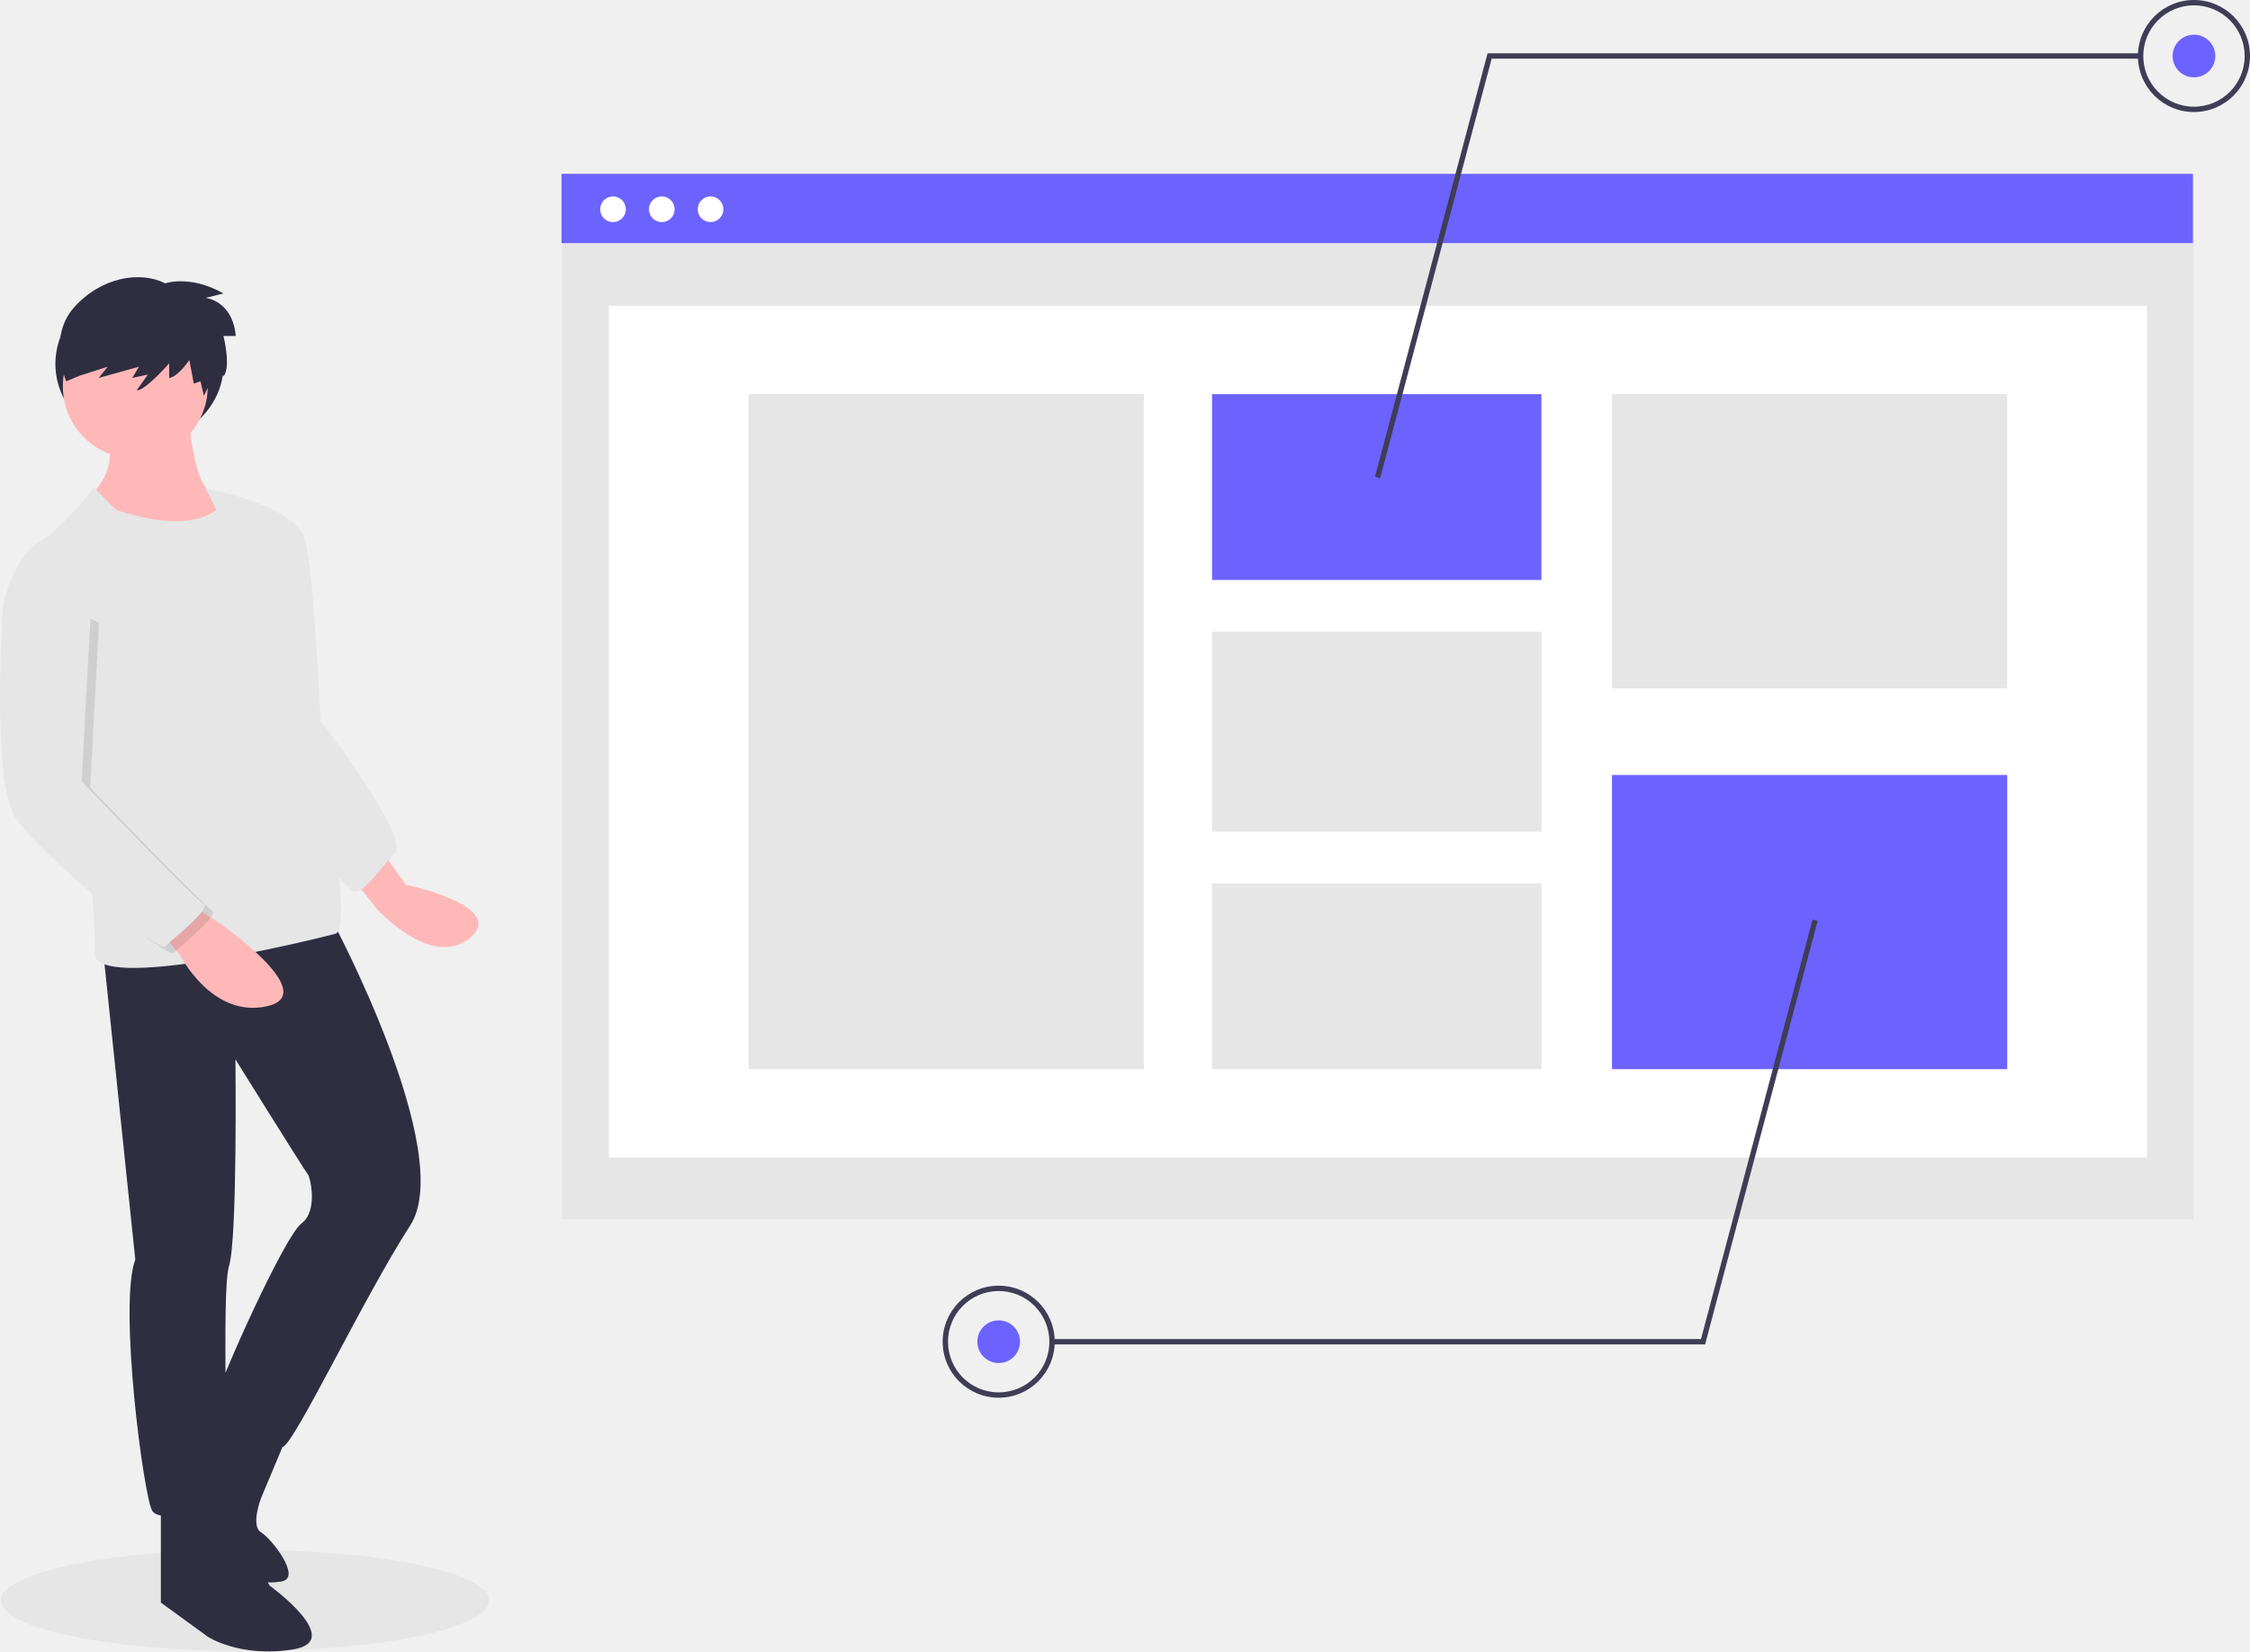
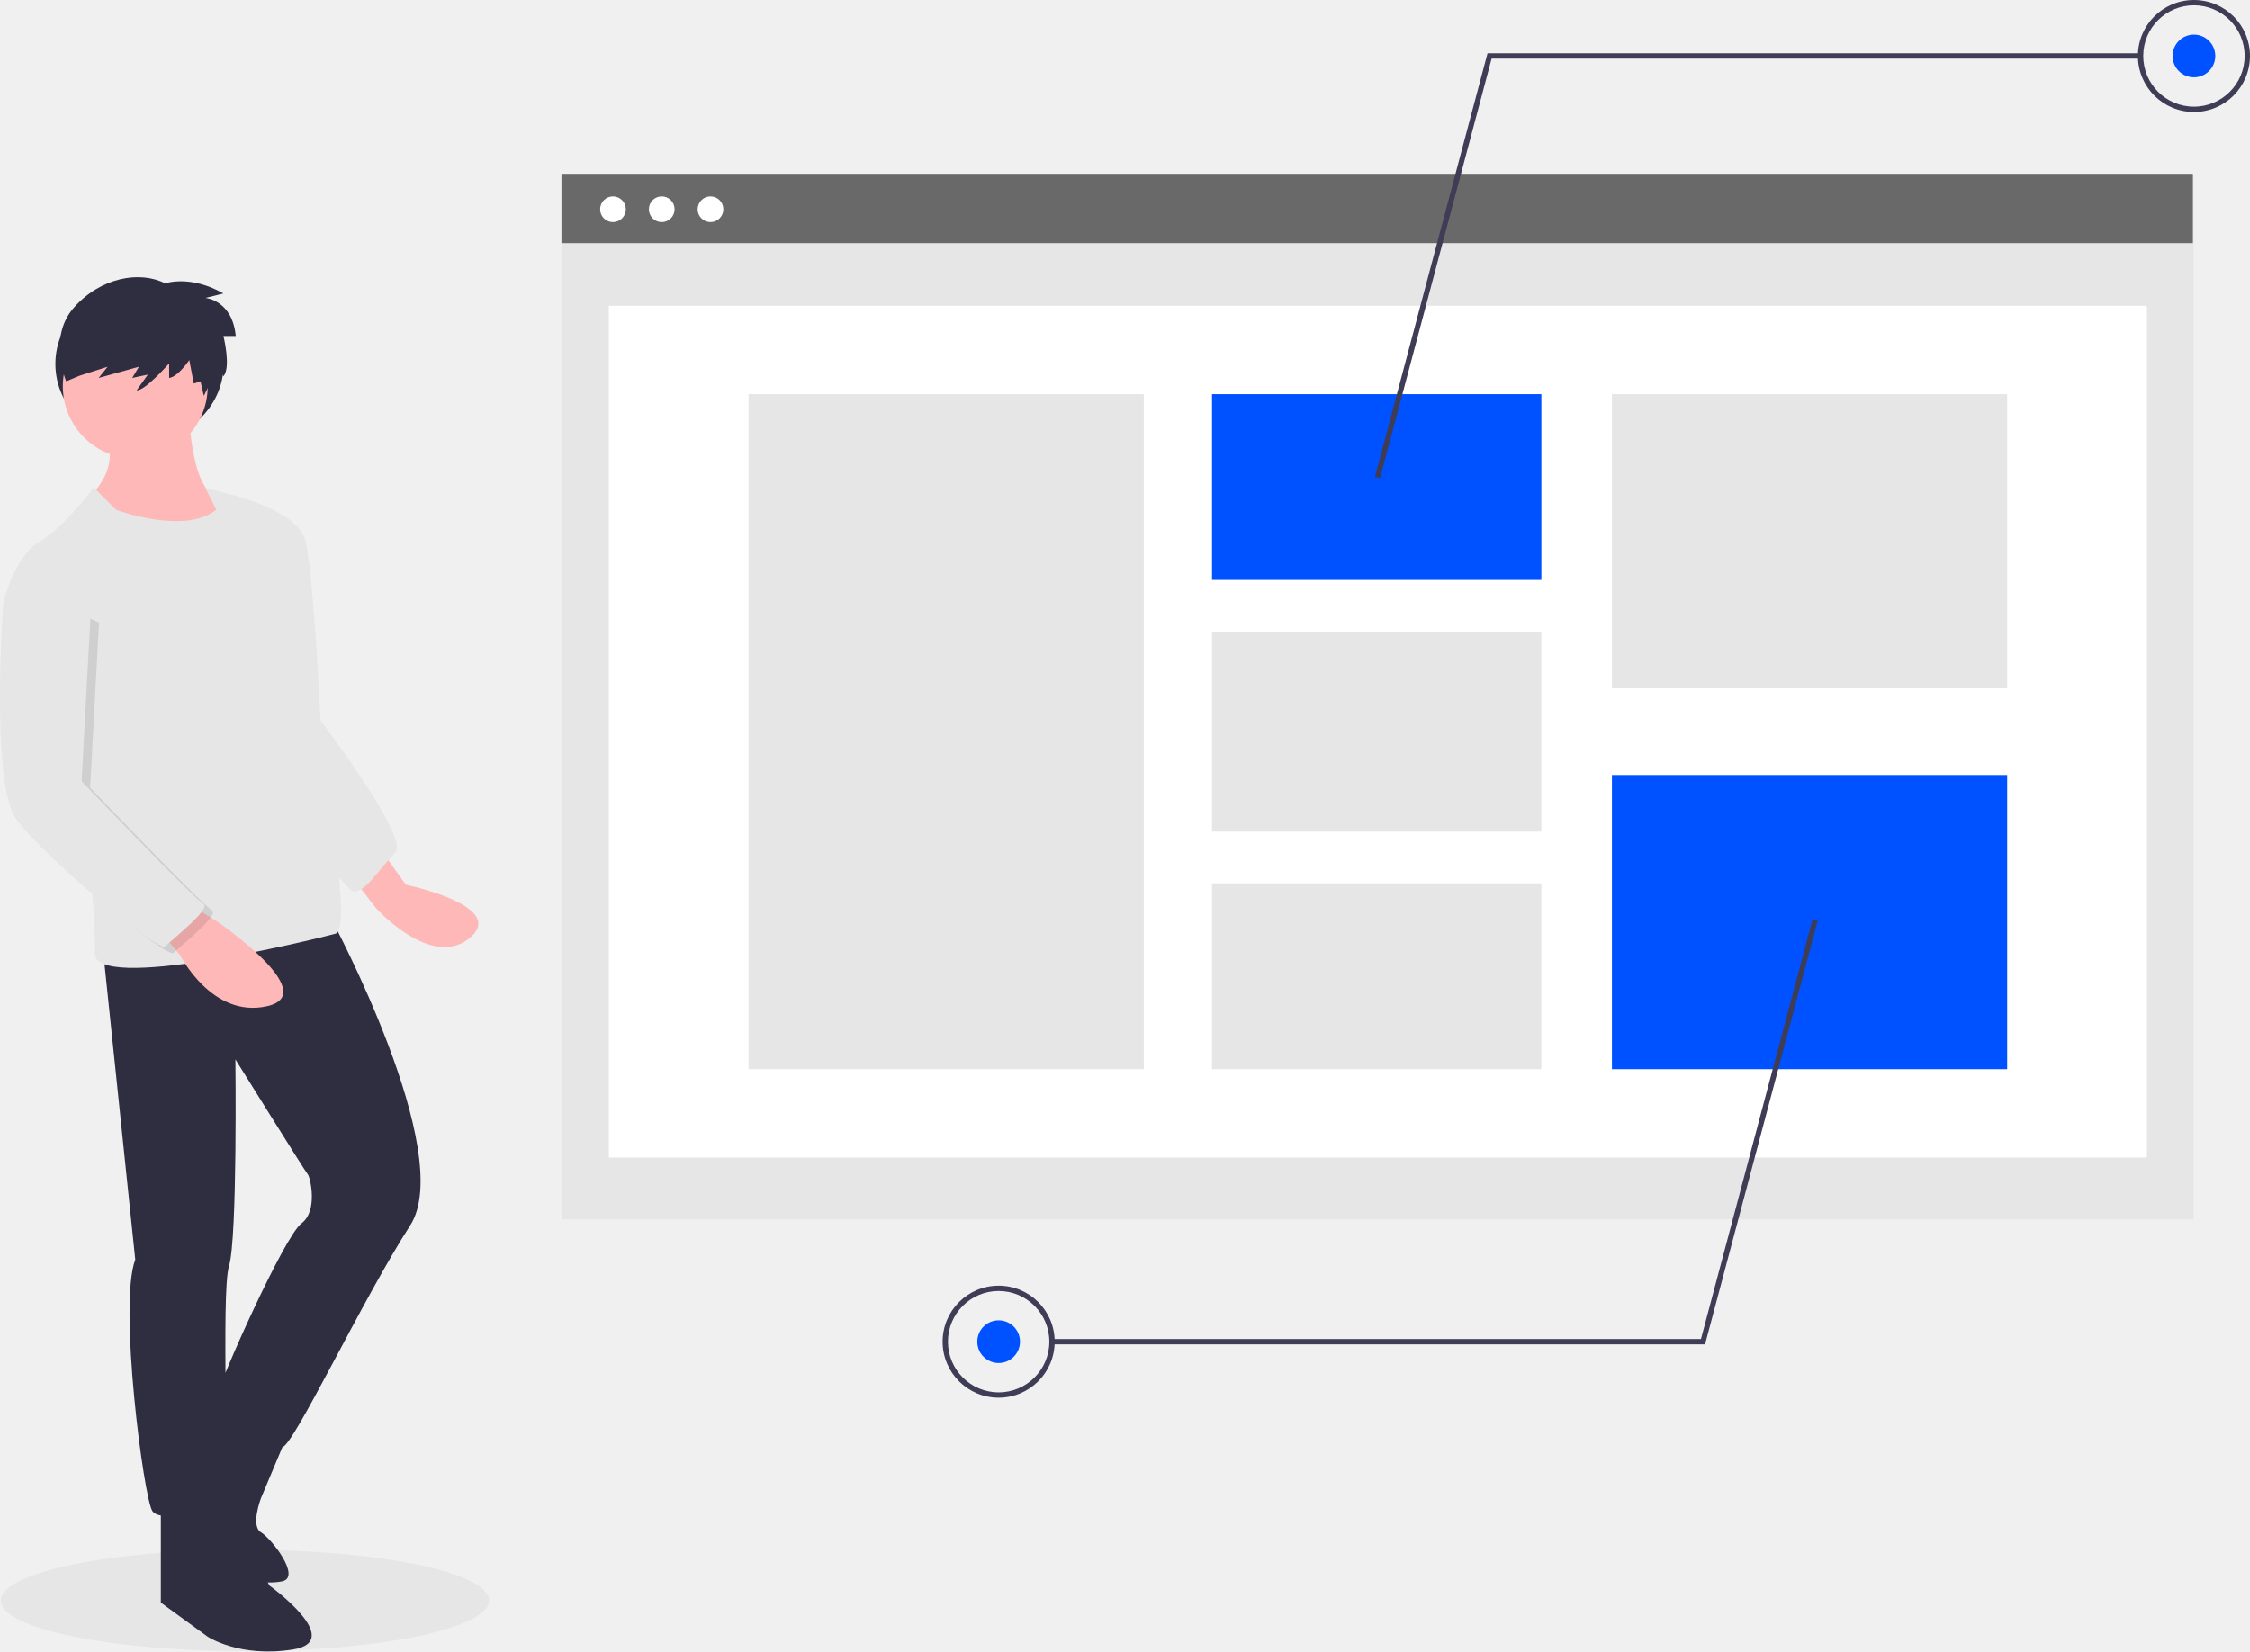
- <svg xmlns="http://www.w3.org/2000/svg" id="be32c85c-9388-4a2b-a4e5-271574a5b9b2" data-name="Layer 1" width="888" height="651.932" viewBox="0 0 888 651.932">
-   <ellipse cx="96.679" cy="631.793" rx="96.348" ry="20.007" fill="#e6e6e6" />
-   <ellipse cx="55.079" cy="143.651" rx="33.216" ry="31.114" fill="#2f2e41" />
-   <path d="M307.784,461.514l8.409,11.773s40.363,8.409,25.227,21.023-37-11.773-37-11.773L292.647,467.4Z" transform="translate(-156 -124.0341)" fill="#ffb8b8" />
-   <path d="M264.056,327.81s10.932,0,13.454,15.136,5.045,65.591,5.045,65.591,35.318,46.25,29.432,52.136S299.375,477.491,295.17,475.809s-40.363-51.295-40.363-51.295Z" transform="translate(-156 -124.0341)" fill="#e6e6e6" />
-   <path d="M230.42,284.923s.841,32.795,10.932,34.477,6.727,12.614,6.727,12.614-32.795,19.341-54.659,0l-4.205-10.091s15.136-10.932,8.409-26.068Z" transform="translate(-156 -124.0341)" fill="#ffb8b8" />
-   <path d="M286.761,486.741s49.613,92.5,31.114,121.09S271.625,695.286,267.42,695.286s-27.75-11.773-26.068-19.341,26.909-63.909,33.636-68.954,3.364-18.5,2.523-19.341-28.591-45.409-28.591-45.409.841,70.636-2.523,81.568.841,89.136-3.364,92.5-23.545,9.25-26.909,4.205-13.454-81.568-6.727-99.227L196.784,500.195Z" transform="translate(-156 -124.0341)" fill="#2f2e41" />
-   <path d="M241.352,711.263l21.023,38.682s30.273,21.864,9.25,25.227-33.636-5.045-33.636-5.045l-18.5-13.454V717.99Z" transform="translate(-156 -124.0341)" fill="#2f2e41" />
-   <path d="M269.943,689.399,259.011,715.467s-4.205,10.932,0,13.454,15.977,17.659,8.409,19.341a24.638,24.638,0,0,1-4.621.459,46.726,46.726,0,0,1-33.971-13.824l-6.817-6.817s23.352-53.775,23.028-53.376S269.943,689.399,269.943,689.399Z" transform="translate(-156 -124.0341)" fill="#2f2e41" />
-   <circle cx="53.398" cy="152.48" r="28.591" fill="#ffb8b8" />
-   <path d="M193,316.457l8.83,8.83s26.909,10.091,39.523,0c0,0-4.625-9.67-4.625-8.83s36.579,6.307,39.943,21.443-2.523,41.204-2.523,41.204,23.545,111,14.295,113.522-95.863,23.545-95.022,7.568-6.727-81.568-6.727-81.568l-29.432-56.341s4.205-18.5,14.295-24.386S193,316.457,193,316.457Z" transform="translate(-156 -124.0341)" fill="#e6e6e6" />
-   <path d="M230.42,480.855l10.932,6.727s42.045,28.591,20.182,33.636-34.477-20.182-34.477-20.182l-8.409-10.091Z" transform="translate(-156 -124.0341)" fill="#ffb8b8" />
-   <path d="M168.193,357.241l-7.568,7.568s-5.045,70.636,5.045,84.932,56.341,52.977,58.863,50.454,18.5-15.136,15.136-16.818-48.085-48.41-48.085-48.41l3.517-65.112Z" transform="translate(-156 -124.0341)" opacity="0.1" />
-   <path d="M164.83,354.719l-7.568,7.568s-5.045,70.636,5.045,84.932,56.341,52.977,58.863,50.454,18.5-15.136,15.136-16.818S188.221,432.444,188.221,432.444l3.517-65.112Z" transform="translate(-156 -124.0341)" fill="#e6e6e6" />
-   <path d="M221.222,235.903s9.719-3.534,22.972,3.976l-7.068,1.767s10.602.884,11.928,15.02h-4.859s3.092,12.369,0,15.903l-1.988-3.755L236.463,280.3l-1.325-5.743-2.651.884-1.767-9.277s-4.418,6.626-7.952,7.068v-5.743s-9.719,11.044-12.811,10.602l4.418-6.185-6.185,1.325,2.651-4.418L194.937,273.232l3.534-4.418-11.044,3.534-5.301,2.209s-7.51-17.229,3.092-29.156S211.282,230.823,221.222,235.903Z" transform="translate(-156 -124.0341)" fill="#2f2e41" />
-   <rect x="221.885" y="68.991" width="643.862" height="412.358" fill="#e6e6e6" />
-   <rect x="240.296" y="120.711" width="607.039" height="336.243" fill="#fff" />
-   <rect x="221.61" y="68.626" width="643.862" height="27.354" fill="#6c63ff" />
-   <circle cx="241.937" cy="82.611" r="5.07" fill="#fff" />
-   <circle cx="261.181" cy="82.611" r="5.07" fill="#fff" />
-   <circle cx="280.425" cy="82.611" r="5.07" fill="#fff" />
-   <rect x="295.454" y="155.599" width="155.981" height="266.467" fill="#e6e6e6" />
-   <rect x="478.36" y="155.599" width="129.984" height="73.348" fill="#6c63ff" />
-   <rect x="478.36" y="249.373" width="129.984" height="78.919" fill="#e6e6e6" />
-   <rect x="478.36" y="348.718" width="129.984" height="73.348" fill="#e6e6e6" />
-   <rect x="636.198" y="155.599" width="155.981" height="116.125" fill="#e6e6e6" />
-   <rect x="636.198" y="305.941" width="155.981" height="116.125" fill="#6c63ff" />
-   <polygon points="544.691 188.755 542.655 188.214 587.089 21.06 844.827 21.06 844.827 23.166 588.708 23.166 544.691 188.755" fill="#3f3d56" />
-   <path d="M1021.887,168.26A22.113,22.113,0,1,1,1044,146.147,22.138,22.138,0,0,1,1021.887,168.26Zm0-42.12a20.007,20.007,0,1,0,20.007,20.007A20.03,20.03,0,0,0,1021.887,126.14Z" transform="translate(-156 -124.0341)" fill="#3f3d56" />
-   <circle cx="865.887" cy="22.113" r="8.424" fill="#6c63ff" />
-   <polygon points="672.947 530.706 415.208 530.706 415.208 528.6 671.328 528.6 715.345 363.01 717.381 363.551 672.947 530.706" fill="#3f3d56" />
-   <path d="M550.149,675.8a22.113,22.113,0,1,1,22.113-22.113A22.138,22.138,0,0,1,550.149,675.8Zm0-42.12a20.007,20.007,0,1,0,20.007,20.007A20.03,20.03,0,0,0,550.149,633.68Z" transform="translate(-156 -124.0341)" fill="#3f3d56" />
-   <circle cx="394.149" cy="529.653" r="8.424" fill="#6c63ff" />
+ <svg xmlns="http://www.w3.org/2000/svg" width="888" height="651.932" viewBox="0 0 888 651.932">
+   <ellipse cx="96.348" cy="20.007" rx="96.348" ry="20.007" transform="translate(0.331 611.786)" fill="#e6e6e6" />
+   <ellipse cx="33.216" cy="31.114" rx="33.216" ry="31.114" transform="translate(21.864 112.537)" fill="#2f2e41" />
+   <path d="M307.784,461.514l8.409,11.773s40.363,8.409,25.227,21.023-37-11.773-37-11.773L292.647,467.4Z" transform="translate(-156 -124.034)" fill="#ffb8b8" />
+   <path d="M264.056,327.81s10.932,0,13.454,15.136,5.045,65.591,5.045,65.591,35.318,46.25,29.432,52.136-12.614,16.818-16.818,15.136-40.363-51.3-40.363-51.3Z" transform="translate(-156 -124.034)" fill="#e6e6e6" />
+   <path d="M230.42,284.923s.841,32.8,10.932,34.477,6.727,12.614,6.727,12.614-32.8,19.341-54.659,0l-4.2-10.091s15.136-10.932,8.409-26.068Z" transform="translate(-156 -124.034)" fill="#ffb8b8" />
+   <path d="M286.761,486.741s49.613,92.5,31.114,121.09-46.25,87.454-50.454,87.454-27.75-11.773-26.068-19.341,26.909-63.909,33.636-68.954,3.364-18.5,2.523-19.341-28.591-45.409-28.591-45.409.841,70.636-2.523,81.568.841,89.136-3.364,92.5-23.545,9.25-26.909,4.2-13.454-81.568-6.727-99.227L196.784,500.2Z" transform="translate(-156 -124.034)" fill="#2f2e41" />
+   <path d="M241.352,711.263l21.023,38.682s30.273,21.864,9.25,25.227-33.636-5.045-33.636-5.045l-18.5-13.455V717.99Z" transform="translate(-156 -124.034)" fill="#2f2e41" />
+   <path d="M269.943,689.4l-10.932,26.068s-4.2,10.932,0,13.455,15.977,17.659,8.409,19.341a24.646,24.646,0,0,1-4.621.459A46.726,46.726,0,0,1,228.828,734.9l-6.817-6.817s23.352-53.774,23.028-53.376S269.943,689.4,269.943,689.4Z" transform="translate(-156 -124.034)" fill="#2f2e41" />
+   <circle cx="28.591" cy="28.591" r="28.591" transform="translate(24.807 123.889)" fill="#ffb8b8" />
+   <path d="M193,316.457l8.83,8.829s26.909,10.091,39.523,0c0,0-4.625-9.67-4.625-8.829s36.579,6.307,39.943,21.443-2.523,41.2-2.523,41.2,23.545,111,14.3,113.522-95.863,23.545-95.022,7.568-6.727-81.568-6.727-81.568l-29.432-56.341s4.2-18.5,14.3-24.386S193,316.457,193,316.457Z" transform="translate(-156 -124.034)" fill="#e6e6e6" />
+   <path d="M230.42,480.855l10.932,6.727s42.045,28.591,20.182,33.636-34.477-20.182-34.477-20.182l-8.409-10.091Z" transform="translate(-156 -124.034)" fill="#ffb8b8" />
+   <path d="M168.193,357.241l-7.568,7.568s-5.045,70.636,5.045,84.932,56.341,52.977,58.863,50.454,18.5-15.136,15.136-16.818-48.085-48.41-48.085-48.41l3.517-65.112Z" transform="translate(-156 -124.034)" opacity="0.1" />
+   <path d="M164.83,354.719l-7.568,7.568s-5.045,70.636,5.045,84.932,56.341,52.977,58.863,50.454,18.5-15.136,15.136-16.818-48.085-48.41-48.085-48.41l3.517-65.112Z" transform="translate(-156 -124.034)" fill="#e6e6e6" />
+   <path d="M221.222,235.9s9.719-3.534,22.972,3.976l-7.068,1.767s10.6.884,11.928,15.02h-4.859s3.092,12.369,0,15.9l-1.988-3.755L236.463,280.3l-1.325-5.743-2.651.884-1.767-9.277s-4.418,6.626-7.952,7.068v-5.743s-9.719,11.044-12.811,10.6l4.418-6.185-6.185,1.325,2.651-4.418-15.9,4.418,3.534-4.418-11.044,3.534-5.3,2.209s-7.51-17.229,3.092-29.156S211.282,230.823,221.222,235.9Z" transform="translate(-156 -124.034)" fill="#2f2e41" />
+   <rect width="643.862" height="412.358" transform="translate(221.885 68.991)" fill="#e6e6e6" />
+   <rect width="607.039" height="336.243" transform="translate(240.296 120.711)" fill="#fff" />
+   <path d="M0,0H643.862V27.354H0Z" transform="translate(221.61 68.626)" fill="#696969" />
+   <circle cx="5.07" cy="5.07" r="5.07" transform="translate(236.868 77.541)" fill="#fff" />
+   <circle cx="5.07" cy="5.07" r="5.07" transform="translate(256.111 77.541)" fill="#fff" />
+   <circle cx="5.07" cy="5.07" r="5.07" transform="translate(275.355 77.541)" fill="#fff" />
+   <rect width="155.981" height="266.467" transform="translate(295.454 155.599)" fill="#e6e6e6" />
+   <rect width="129.984" height="73.348" transform="translate(478.36 155.599)" fill="#0051ff" />
+   <rect width="129.984" height="78.919" transform="translate(478.36 249.373)" fill="#e6e6e6" />
+   <rect width="129.984" height="73.348" transform="translate(478.36 348.718)" fill="#e6e6e6" />
+   <rect width="155.981" height="116.125" transform="translate(636.198 155.599)" fill="#e6e6e6" />
+   <path d="M0,0H155.981V116.125H0Z" transform="translate(636.198 305.941)" fill="#0051ff" />
+   <path d="M544.691,188.755l-2.036-.541L587.089,21.06H844.827v2.106H588.708Z" fill="#3f3d56" />
+   <path d="M1021.887,168.26A22.113,22.113,0,1,1,1044,146.147a22.113,22.113,0,0,1-22.113,22.113Zm0-42.12a20.007,20.007,0,1,0,20.007,20.007,20.007,20.007,0,0,0-20.007-20.007Z" transform="translate(-156 -124.034)" fill="#3f3d56" />
+   <circle cx="8.424" cy="8.424" r="8.424" transform="translate(857.463 13.689)" fill="#0051ff" />
+   <path d="M672.947,530.706H415.208V528.6h256.12l44.017-165.59,2.036.541Z" fill="#3f3d56" />
+   <path d="M550.149,675.8a22.113,22.113,0,1,1,22.113-22.113A22.113,22.113,0,0,1,550.149,675.8Zm0-42.12a20.007,20.007,0,1,0,20.007,20.007A20.007,20.007,0,0,0,550.149,633.68Z" transform="translate(-156 -124.034)" fill="#3f3d56" />
+   <circle cx="8.424" cy="8.424" r="8.424" transform="translate(385.725 521.229)" fill="#0051ff" />
</svg>
